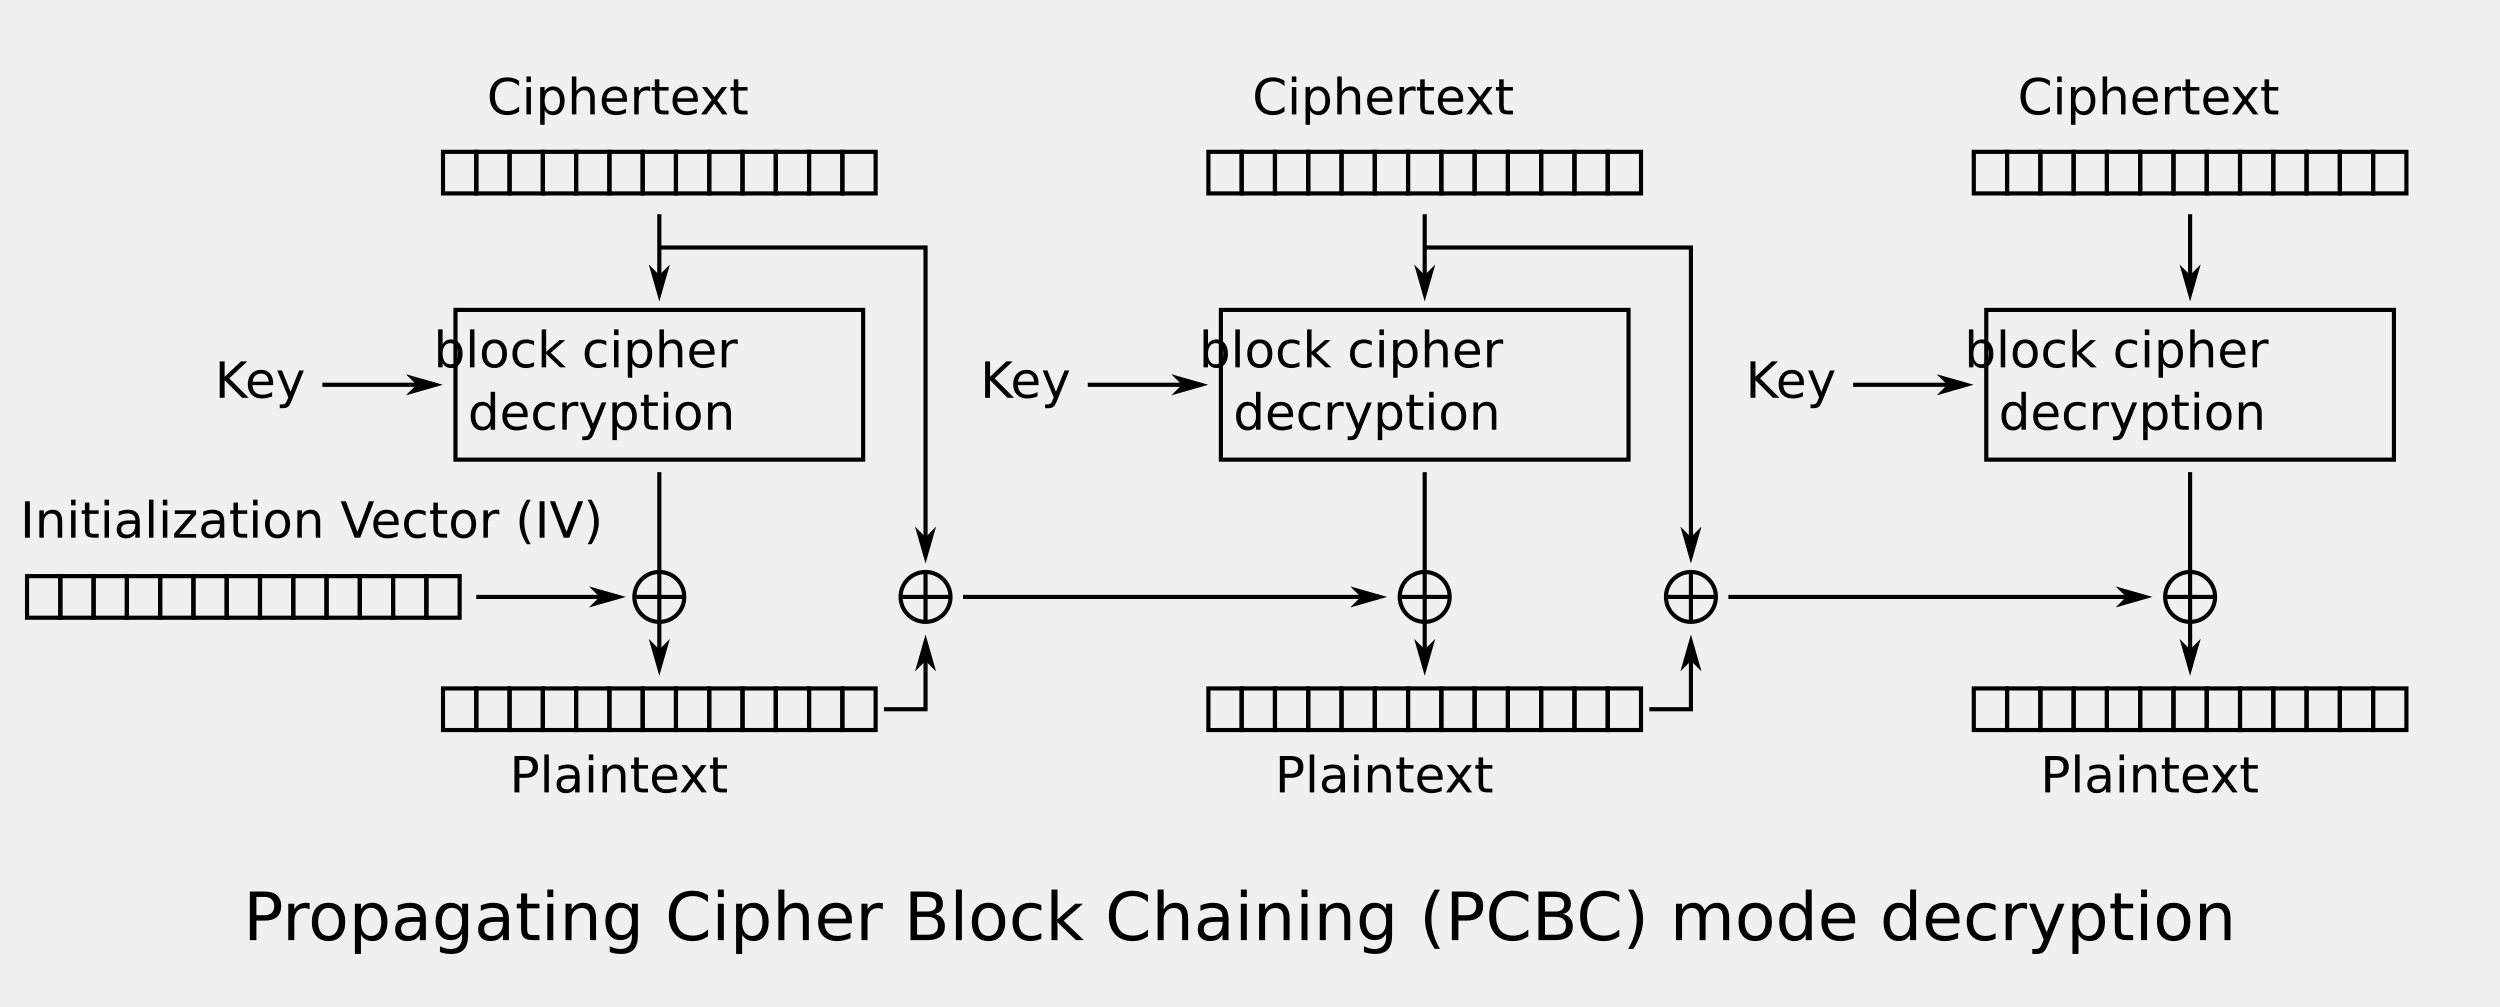
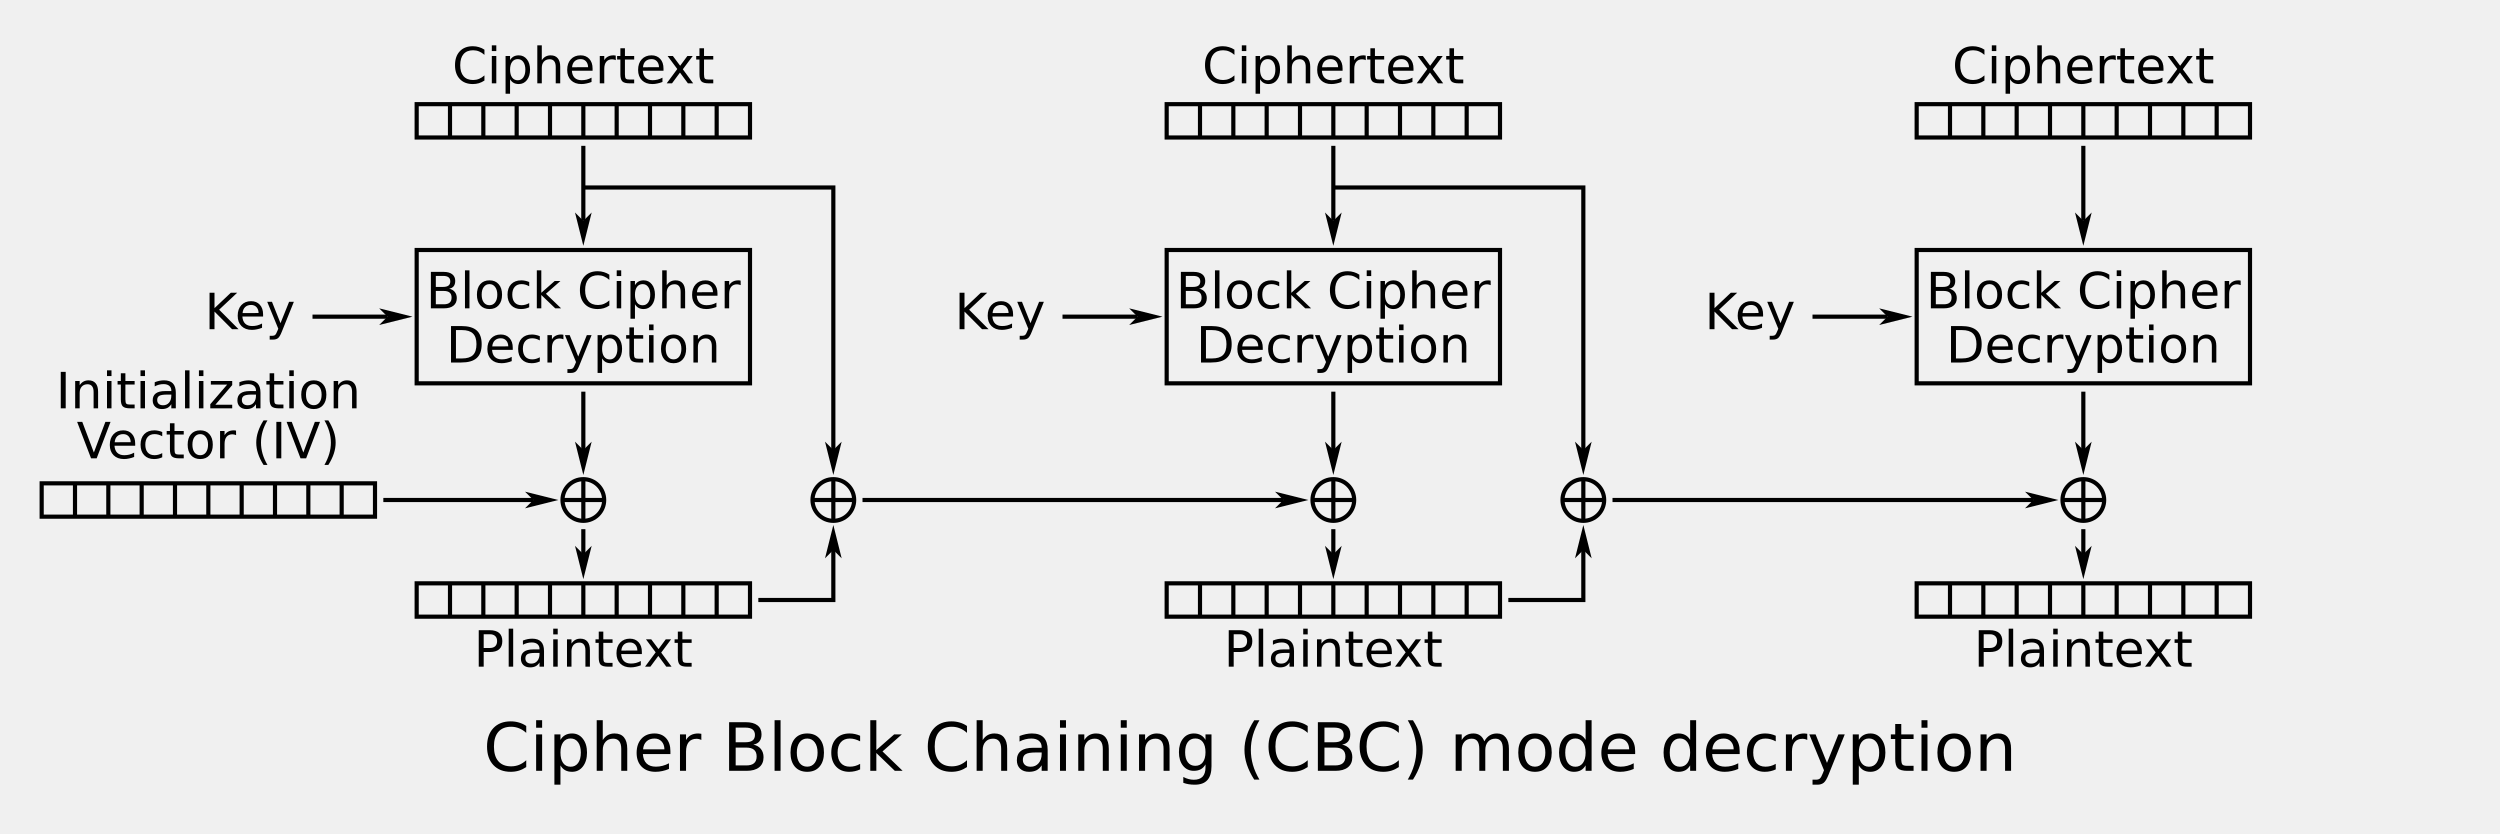
- <svg xmlns="http://www.w3.org/2000/svg" width="601" height="242" id="svg2" version="1.1">
-   <defs id="defs4">
-     <marker orient="auto" refY="0.0" refX="0.0" id="Arrow1Mend" style="overflow:visible;">
-       <path id="path4488" d="M 0.0,0.0 L 5.0,-5.0 L -12.5,0.0 L 5.0,5.0 L 0.0,0.0 z " style="fill-rule:evenodd;stroke:#000000;stroke-width:1.0pt;" transform="scale(0.4) rotate(180) translate(10,0)" />
+ <svg xmlns="http://www.w3.org/2000/svg" xmlns:xlink="http://www.w3.org/1999/xlink" height="200" width="600">
+   <style>
+ path,circle,rect {
+     fill: none;
+     stroke: black;
+ }
+ #a {
+     overflow:visible;
+ }
+ .h {
+     fill:black;
+     stroke:none;
+ }
+ path.a {
+     marker-end:url(#a);
+ }
+ text {
+     font-size: 12px;
+     font-family:DejaVu Sans;
+     text-align:center;
+     text-anchor:middle;
+ }
+ path.a {
+     marker-end: url(#a);
+ }
+ #t {
+     font-size:16px;
+ }
+ @media (prefers-color-scheme: dark) {
+     path,circle,rect {
+         stroke:white;
+     }
+     text,.h {
+        fill:white;
+     }
+ }
+ </style>
+   <defs>
+     <marker id="a" orient="auto">
+       <path d="M0,0L-2,-2L6,0L-2,2z" class="h" />
    </marker>
-     <marker orient="auto" refY="0" refX="0" id="marker11421" style="overflow:visible">
-       <path id="path11423" d="M 0,0 5,-5 -12.5,0 5,5 0,0 z" style="fill-rule:evenodd;stroke:#000000;stroke-width:1pt" transform="matrix(-0.4,0,0,-0.4,-4,0)" />
-     </marker>
+     <path id="b" d="M-40,0h80v8h-80Zm8,0v8m8,-8v8m8,-8v8m8,-8v8m8,-8v8m8,-8v8m8,-8v8m8,-8v8m8,-8v8" />
+     <g id="c">
+       <text y="20">Ciphertext</text>
+       <use xlink:href="#b" y="25" />
+       <path d="M0,35v18" class="a" />
+       <rect x="-40" y="60" width="80" height="32" />
+       <text y="74">Block Cipher</text>
+       <text y="87">Decryption</text>
+       <path class="a" d="M-65,76h18" />
+       <text x="-80" y="79">Key</text>
+       <path d="M0,94v14" class="a" />
+       <path d="M-5,120h10zM0,115v10" />
+       <circle cy="120" r="5" />
+       <path d="M0,127v6" class="a" />
+       <use xlink:href="#b" y="140" />
+       <text y="160">Plaintext</text>
+     </g>
+     <g id="l">
+       <path class="a" d="M0,45h60v63" />
+       <path class="a" d="M42,144h18v-12" />
+       <path d="M55,120h10zM60,115v10" />
+       <circle cx="60" cy="120" r="5" />
+       <path class="a" d="M67,120h101" />
+     </g>
  </defs>
-   <g id="layer2" style="display:inline">
-     <text xml:space="preserve" style="font-size:16px;font-style:normal;font-variant:normal;font-weight:normal;font-stretch:normal;text-align:center;line-height:125%;letter-spacing:0px;word-spacing:0px;writing-mode:lr-tb;text-anchor:middle;fill:#000000;fill-opacity:1;stroke:none;font-family:DejaVu Sans;-inkscape-font-specification:DejaVu Sans" x="310.738" y="226" id="text3188">
-       <tspan id="tspan3190" x="310.738" y="226">Propagating Cipher Block Chaining (PCBC) mode decryption</tspan>
-     </text>
-     <g id="g3514" transform="translate(20,-6)">
-       <text id="text3216" y="904.673" x="137.961" style="font-size:12px;font-style:normal;font-variant:normal;font-weight:normal;font-stretch:normal;text-align:center;line-height:125%;letter-spacing:0px;word-spacing:0px;writing-mode:lr-tb;text-anchor:middle;fill:#000000;fill-opacity:1;stroke:none;font-family:DejaVu Sans;-inkscape-font-specification:DejaVu Sans" xml:space="preserve" transform="translate(0,-810.3622)">
-         <tspan y="904.673" x="137.961" id="tspan3218">block cipher</tspan>
-         <tspan id="tspan3220" y="919.673" x="137.961" style="font-weight:normal">decryption</tspan>
-       </text>
-       <rect y="80.5" x="89.5" height="36" width="98" id="rect3214" style="fill:none;stroke:#000000;stroke-width:1;stroke-linecap:square;stroke-miterlimit:4;stroke-opacity:1;stroke-dasharray:none;stroke-dashoffset:0" />
-     </g>
-     <g id="g3496" transform="translate(18,-12)">
-       <rect y="48.5" x="88.5" height="10" width="8" id="rect3222" style="fill:none;stroke:#000000;stroke-width:1;stroke-linecap:square;stroke-miterlimit:4;stroke-opacity:1;stroke-dasharray:none;stroke-dashoffset:0" />
-       <rect y="48.5" x="96.5" height="10" width="8" id="rect3222-4" style="fill:none;stroke:#000000;stroke-width:1;stroke-linecap:square;stroke-miterlimit:4;stroke-opacity:1;stroke-dasharray:none;stroke-dashoffset:0" />
-       <rect y="48.5" x="104.5" height="10" width="8" id="rect3222-4-8" style="fill:none;stroke:#000000;stroke-width:1;stroke-linecap:square;stroke-miterlimit:4;stroke-opacity:1;stroke-dasharray:none;stroke-dashoffset:0" />
-       <rect y="48.5" x="112.5" height="10" width="8" id="rect3222-4-8-5" style="fill:none;stroke:#000000;stroke-width:1;stroke-linecap:square;stroke-miterlimit:4;stroke-opacity:1;stroke-dasharray:none;stroke-dashoffset:0" />
-       <rect y="48.5" x="120.5" height="10" width="8" id="rect3222-4-8-5-6" style="fill:none;stroke:#000000;stroke-width:1;stroke-linecap:square;stroke-miterlimit:4;stroke-opacity:1;stroke-dasharray:none;stroke-dashoffset:0" />
-       <rect y="48.5" x="128.5" height="10" width="8" id="rect3222-4-8-5-6-0" style="fill:none;stroke:#000000;stroke-width:1;stroke-linecap:square;stroke-miterlimit:4;stroke-opacity:1;stroke-dasharray:none;stroke-dashoffset:0" />
-       <rect y="48.5" x="136.5" height="10" width="8" id="rect3222-4-8-5-6-0-9" style="fill:none;stroke:#000000;stroke-width:1;stroke-linecap:square;stroke-miterlimit:4;stroke-opacity:1;stroke-dasharray:none;stroke-dashoffset:0" />
-       <rect y="48.5" x="144.5" height="10" width="8" id="rect3222-4-8-5-6-0-9-3" style="fill:none;stroke:#000000;stroke-width:1;stroke-linecap:square;stroke-miterlimit:4;stroke-opacity:1;stroke-dasharray:none;stroke-dashoffset:0" />
-       <rect y="48.5" x="152.5" height="10" width="8" id="rect3222-4-8-5-6-0-9-3-3" style="fill:none;stroke:#000000;stroke-width:1;stroke-linecap:square;stroke-miterlimit:4;stroke-opacity:1;stroke-dasharray:none;stroke-dashoffset:0" />
-       <rect y="48.5" x="160.5" height="10" width="8" id="rect3222-4-8-5-6-0-9-3-3-6" style="fill:none;stroke:#000000;stroke-width:1;stroke-linecap:square;stroke-miterlimit:4;stroke-opacity:1;stroke-dasharray:none;stroke-dashoffset:0" />
-       <rect y="48.5" x="168.5" height="10" width="8" id="rect3222-4-8-5-6-0-9-3-3-6-5" style="fill:none;stroke:#000000;stroke-width:1;stroke-linecap:square;stroke-miterlimit:4;stroke-opacity:1;stroke-dasharray:none;stroke-dashoffset:0" />
-       <rect y="48.5" x="176.5" height="10" width="8" id="rect3222-4-8-5-6-0-9-3-3-6-5-0" style="fill:none;stroke:#000000;stroke-width:1;stroke-linecap:square;stroke-miterlimit:4;stroke-opacity:1;stroke-dasharray:none;stroke-dashoffset:0" />
-       <rect y="48.5" x="184.5" height="10" width="8" id="rect3222-4-8-5-6-0-9-3-3-6-5-0-7" style="fill:none;stroke:#000000;stroke-width:1;stroke-linecap:square;stroke-miterlimit:4;stroke-opacity:1;stroke-dasharray:none;stroke-dashoffset:0" />
-     </g>
-     <text xml:space="preserve" style="font-size:12px;font-style:normal;font-variant:normal;font-weight:normal;font-stretch:normal;text-align:start;line-height:125%;letter-spacing:0px;word-spacing:0px;text-anchor:start;fill:#000000;fill-opacity:1;stroke:none;font-family:DejaVu Sans;-inkscape-font-specification:Sans" x="51.643" y="95.626" id="text3562">
-       <tspan id="tspan3564" x="51.643" y="95.626">Key</tspan>
-     </text>
-     <g id="g3496-2-8" transform="translate(18,117)">
-       <rect y="48.5" x="88.5" height="10" width="8" id="rect3222-7-1" style="fill:none;stroke:#000000;stroke-width:1;stroke-linecap:square;stroke-miterlimit:4;stroke-opacity:1;stroke-dasharray:none;stroke-dashoffset:0" />
-       <rect y="48.5" x="96.5" height="10" width="8" id="rect3222-4-9-7" style="fill:none;stroke:#000000;stroke-width:1;stroke-linecap:square;stroke-miterlimit:4;stroke-opacity:1;stroke-dasharray:none;stroke-dashoffset:0" />
-       <rect y="48.5" x="104.5" height="10" width="8" id="rect3222-4-8-7-3" style="fill:none;stroke:#000000;stroke-width:1;stroke-linecap:square;stroke-miterlimit:4;stroke-opacity:1;stroke-dasharray:none;stroke-dashoffset:0" />
-       <rect y="48.5" x="112.5" height="10" width="8" id="rect3222-4-8-5-61-8" style="fill:none;stroke:#000000;stroke-width:1;stroke-linecap:square;stroke-miterlimit:4;stroke-opacity:1;stroke-dasharray:none;stroke-dashoffset:0" />
-       <rect y="48.5" x="120.5" height="10" width="8" id="rect3222-4-8-5-6-4-0" style="fill:none;stroke:#000000;stroke-width:1;stroke-linecap:square;stroke-miterlimit:4;stroke-opacity:1;stroke-dasharray:none;stroke-dashoffset:0" />
-       <rect y="48.5" x="128.5" height="10" width="8" id="rect3222-4-8-5-6-0-0-4" style="fill:none;stroke:#000000;stroke-width:1;stroke-linecap:square;stroke-miterlimit:4;stroke-opacity:1;stroke-dasharray:none;stroke-dashoffset:0" />
-       <rect y="48.5" x="136.5" height="10" width="8" id="rect3222-4-8-5-6-0-9-4-1" style="fill:none;stroke:#000000;stroke-width:1;stroke-linecap:square;stroke-miterlimit:4;stroke-opacity:1;stroke-dasharray:none;stroke-dashoffset:0" />
-       <rect y="48.5" x="144.5" height="10" width="8" id="rect3222-4-8-5-6-0-9-3-0-3" style="fill:none;stroke:#000000;stroke-width:1;stroke-linecap:square;stroke-miterlimit:4;stroke-opacity:1;stroke-dasharray:none;stroke-dashoffset:0" />
-       <rect y="48.5" x="152.5" height="10" width="8" id="rect3222-4-8-5-6-0-9-3-3-4-0" style="fill:none;stroke:#000000;stroke-width:1;stroke-linecap:square;stroke-miterlimit:4;stroke-opacity:1;stroke-dasharray:none;stroke-dashoffset:0" />
-       <rect y="48.5" x="160.5" height="10" width="8" id="rect3222-4-8-5-6-0-9-3-3-6-9-6" style="fill:none;stroke:#000000;stroke-width:1;stroke-linecap:square;stroke-miterlimit:4;stroke-opacity:1;stroke-dasharray:none;stroke-dashoffset:0" />
-       <rect y="48.5" x="168.5" height="10" width="8" id="rect3222-4-8-5-6-0-9-3-3-6-5-8-5" style="fill:none;stroke:#000000;stroke-width:1;stroke-linecap:square;stroke-miterlimit:4;stroke-opacity:1;stroke-dasharray:none;stroke-dashoffset:0" />
-       <rect y="48.5" x="176.5" height="10" width="8" id="rect3222-4-8-5-6-0-9-3-3-6-5-0-5-9" style="fill:none;stroke:#000000;stroke-width:1;stroke-linecap:square;stroke-miterlimit:4;stroke-opacity:1;stroke-dasharray:none;stroke-dashoffset:0" />
-       <rect y="48.5" x="184.5" height="10" width="8" id="rect3222-4-8-5-6-0-9-3-3-6-5-0-7-7-9" style="fill:none;stroke:#000000;stroke-width:1;stroke-linecap:square;stroke-miterlimit:4;stroke-opacity:1;stroke-dasharray:none;stroke-dashoffset:0" />
-     </g>
-     <text xml:space="preserve" style="font-size:12px;font-style:normal;font-variant:normal;font-weight:normal;font-stretch:normal;text-align:start;line-height:125%;letter-spacing:0px;word-spacing:0px;text-anchor:start;fill:#000000;fill-opacity:1;stroke:none;font-family:DejaVu Sans;-inkscape-font-specification:Sans" x="158.31" y="190.5" id="text3566-6">
-       <tspan id="tspan3568-9" x="158.31" y="190.5" style="text-align:center;text-anchor:middle">Plaintext</tspan>
-     </text>
-     <path style="fill:none;stroke:#000000;stroke-width:1px;stroke-linecap:butt;stroke-linejoin:miter;stroke-opacity:1;marker-end:url(#Arrow1Mend)" d="m 158.5,113.5 0,47" id="path3705" />
-     <path style="fill:none;stroke:#000000;stroke-width:1px;stroke-linecap:butt;stroke-linejoin:miter;stroke-opacity:1;marker-end:url(#Arrow1Mend)" d="m 77.5,92.5 27,0" id="path4919" />
-     <path style="fill:none;stroke:#000000;stroke-width:1px;stroke-linecap:butt;stroke-linejoin:miter;stroke-opacity:1;marker-end:url(#Arrow1Mend)" d="m 158.5,51.5 0,19" id="path5103" />
-     <text xml:space="preserve" style="font-size:12px;font-style:normal;font-variant:normal;font-weight:normal;font-stretch:normal;text-align:center;line-height:125%;letter-spacing:0px;word-spacing:0px;writing-mode:lr-tb;text-anchor:middle;fill:#000000;fill-opacity:1;stroke:none;display:inline;font-family:DejaVu Sans;-inkscape-font-specification:DejaVu Sans" x="158.058" y="27.5" id="text3520-1-3">
-       <tspan x="158.058" y="27.5" id="tspan3528-0-6" style="font-size:12px;font-style:normal;font-variant:normal;font-weight:normal;font-stretch:normal;text-align:center;line-height:125%;writing-mode:lr-tb;text-anchor:middle;font-family:DejaVu Sans;-inkscape-font-specification:DejaVu Sans">Ciphertext</tspan>
-     </text>
-     <g transform="translate(20,10)" style="display:inline" id="g5291">
-       <path transform="translate(-2,0)" d="m 146.5,133.5 c 0,3.314 -2.686,6 -6,6 -3.314,0 -6,-2.686 -6,-6 0,-3.314 2.686,-6 6,-6 3.314,0 6,2.686 6,6 z" id="path5287" style="fill:none;stroke:#000000;stroke-width:1;stroke-linecap:square;stroke-miterlimit:4;stroke-opacity:1;stroke-dasharray:none;stroke-dashoffset:0" />
-       <path id="path5289" d="m 132.5,133.5 12,0" style="fill:none;stroke:#000000;stroke-width:1px;stroke-linecap:butt;stroke-linejoin:miter;stroke-opacity:1" />
-     </g>
-     <g style="display:inline" id="g3496-4" transform="translate(-82,90)">
-       <rect y="48.5" x="88.5" height="10" width="8" id="rect3222-53" style="fill:none;stroke:#000000;stroke-width:1;stroke-linecap:square;stroke-miterlimit:4;stroke-opacity:1;stroke-dasharray:none;stroke-dashoffset:0" />
-       <rect y="48.5" x="96.5" height="10" width="8" id="rect3222-4-1" style="fill:none;stroke:#000000;stroke-width:1;stroke-linecap:square;stroke-miterlimit:4;stroke-opacity:1;stroke-dasharray:none;stroke-dashoffset:0" />
-       <rect y="48.5" x="104.5" height="10" width="8" id="rect3222-4-8-2" style="fill:none;stroke:#000000;stroke-width:1;stroke-linecap:square;stroke-miterlimit:4;stroke-opacity:1;stroke-dasharray:none;stroke-dashoffset:0" />
-       <rect y="48.5" x="112.5" height="10" width="8" id="rect3222-4-8-5-4" style="fill:none;stroke:#000000;stroke-width:1;stroke-linecap:square;stroke-miterlimit:4;stroke-opacity:1;stroke-dasharray:none;stroke-dashoffset:0" />
-       <rect y="48.5" x="120.5" height="10" width="8" id="rect3222-4-8-5-6-5" style="fill:none;stroke:#000000;stroke-width:1;stroke-linecap:square;stroke-miterlimit:4;stroke-opacity:1;stroke-dasharray:none;stroke-dashoffset:0" />
-       <rect y="48.5" x="128.5" height="10" width="8" id="rect3222-4-8-5-6-0-3" style="fill:none;stroke:#000000;stroke-width:1;stroke-linecap:square;stroke-miterlimit:4;stroke-opacity:1;stroke-dasharray:none;stroke-dashoffset:0" />
-       <rect y="48.5" x="136.5" height="10" width="8" id="rect3222-4-8-5-6-0-9-9" style="fill:none;stroke:#000000;stroke-width:1;stroke-linecap:square;stroke-miterlimit:4;stroke-opacity:1;stroke-dasharray:none;stroke-dashoffset:0" />
-       <rect y="48.5" x="144.5" height="10" width="8" id="rect3222-4-8-5-6-0-9-3-30" style="fill:none;stroke:#000000;stroke-width:1;stroke-linecap:square;stroke-miterlimit:4;stroke-opacity:1;stroke-dasharray:none;stroke-dashoffset:0" />
-       <rect y="48.5" x="152.5" height="10" width="8" id="rect3222-4-8-5-6-0-9-3-3-9" style="fill:none;stroke:#000000;stroke-width:1;stroke-linecap:square;stroke-miterlimit:4;stroke-opacity:1;stroke-dasharray:none;stroke-dashoffset:0" />
-       <rect y="48.5" x="160.5" height="10" width="8" id="rect3222-4-8-5-6-0-9-3-3-6-8" style="fill:none;stroke:#000000;stroke-width:1;stroke-linecap:square;stroke-miterlimit:4;stroke-opacity:1;stroke-dasharray:none;stroke-dashoffset:0" />
-       <rect y="48.5" x="168.5" height="10" width="8" id="rect3222-4-8-5-6-0-9-3-3-6-5-5" style="fill:none;stroke:#000000;stroke-width:1;stroke-linecap:square;stroke-miterlimit:4;stroke-opacity:1;stroke-dasharray:none;stroke-dashoffset:0" />
-       <rect y="48.5" x="176.5" height="10" width="8" id="rect3222-4-8-5-6-0-9-3-3-6-5-0-9" style="fill:none;stroke:#000000;stroke-width:1;stroke-linecap:square;stroke-miterlimit:4;stroke-opacity:1;stroke-dasharray:none;stroke-dashoffset:0" />
-       <rect y="48.5" x="184.5" height="10" width="8" id="rect3222-4-8-5-6-0-9-3-3-6-5-0-7-2" style="fill:none;stroke:#000000;stroke-width:1;stroke-linecap:square;stroke-miterlimit:4;stroke-opacity:1;stroke-dasharray:none;stroke-dashoffset:0" />
-     </g>
-     <text xml:space="preserve" style="font-size:12px;font-style:normal;font-variant:normal;font-weight:normal;font-stretch:normal;text-align:start;line-height:125%;letter-spacing:0px;word-spacing:0px;text-anchor:start;fill:#000000;fill-opacity:1;stroke:none;font-family:DejaVu Sans;-inkscape-font-specification:Sans" x="4.822" y="129.25" id="text11634">
-       <tspan id="tspan11636" x="4.822" y="129.25">Initialization Vector (IV)</tspan>
-     </text>
-     <path style="fill:none;stroke:#000000;stroke-width:1px;stroke-linecap:butt;stroke-linejoin:miter;stroke-opacity:1;marker-end:url(#marker11421)" d="m 114.5,143.5 34,0" id="path11638" />
-     <path style="fill:none;stroke:#000000;stroke-width:1px;stroke-linecap:butt;stroke-linejoin:miter;stroke-opacity:1;marker-end:url(#marker11421)" d="m 231.5,143.5 100,0" id="path12496" />
-     <g style="display:inline" id="g3514-7" transform="translate(204,-6.000002)">
-       <text id="text3216-5" y="904.673" x="137.961" style="font-size:12px;font-style:normal;font-variant:normal;font-weight:normal;font-stretch:normal;text-align:center;line-height:125%;letter-spacing:0px;word-spacing:0px;writing-mode:lr-tb;text-anchor:middle;fill:#000000;fill-opacity:1;stroke:none;font-family:DejaVu Sans;-inkscape-font-specification:DejaVu Sans" xml:space="preserve" transform="translate(0,-810.3622)">
-         <tspan y="904.673" x="137.961" id="tspan3218-3">block cipher</tspan>
-         <tspan id="tspan3220-8" y="919.673" x="137.961" style="font-weight:normal">decryption</tspan>
-       </text>
-       <rect y="80.5" x="89.5" height="36" width="98" id="rect3214-8" style="fill:none;stroke:#000000;stroke-width:1;stroke-linecap:square;stroke-miterlimit:4;stroke-opacity:1;stroke-dasharray:none;stroke-dashoffset:0" />
-     </g>
-     <g style="display:inline" id="g3496-9" transform="translate(202,-12)">
-       <rect y="48.5" x="88.5" height="10" width="8" id="rect3222-2" style="fill:none;stroke:#000000;stroke-width:1;stroke-linecap:square;stroke-miterlimit:4;stroke-opacity:1;stroke-dasharray:none;stroke-dashoffset:0" />
-       <rect y="48.5" x="96.5" height="10" width="8" id="rect3222-4-3" style="fill:none;stroke:#000000;stroke-width:1;stroke-linecap:square;stroke-miterlimit:4;stroke-opacity:1;stroke-dasharray:none;stroke-dashoffset:0" />
-       <rect y="48.5" x="104.5" height="10" width="8" id="rect3222-4-8-4" style="fill:none;stroke:#000000;stroke-width:1;stroke-linecap:square;stroke-miterlimit:4;stroke-opacity:1;stroke-dasharray:none;stroke-dashoffset:0" />
-       <rect y="48.5" x="112.5" height="10" width="8" id="rect3222-4-8-5-5" style="fill:none;stroke:#000000;stroke-width:1;stroke-linecap:square;stroke-miterlimit:4;stroke-opacity:1;stroke-dasharray:none;stroke-dashoffset:0" />
-       <rect y="48.5" x="120.5" height="10" width="8" id="rect3222-4-8-5-6-8" style="fill:none;stroke:#000000;stroke-width:1;stroke-linecap:square;stroke-miterlimit:4;stroke-opacity:1;stroke-dasharray:none;stroke-dashoffset:0" />
-       <rect y="48.5" x="128.5" height="10" width="8" id="rect3222-4-8-5-6-0-8" style="fill:none;stroke:#000000;stroke-width:1;stroke-linecap:square;stroke-miterlimit:4;stroke-opacity:1;stroke-dasharray:none;stroke-dashoffset:0" />
-       <rect y="48.5" x="136.5" height="10" width="8" id="rect3222-4-8-5-6-0-9-2" style="fill:none;stroke:#000000;stroke-width:1;stroke-linecap:square;stroke-miterlimit:4;stroke-opacity:1;stroke-dasharray:none;stroke-dashoffset:0" />
-       <rect y="48.5" x="144.5" height="10" width="8" id="rect3222-4-8-5-6-0-9-3-1" style="fill:none;stroke:#000000;stroke-width:1;stroke-linecap:square;stroke-miterlimit:4;stroke-opacity:1;stroke-dasharray:none;stroke-dashoffset:0" />
-       <rect y="48.5" x="152.5" height="10" width="8" id="rect3222-4-8-5-6-0-9-3-3-98" style="fill:none;stroke:#000000;stroke-width:1;stroke-linecap:square;stroke-miterlimit:4;stroke-opacity:1;stroke-dasharray:none;stroke-dashoffset:0" />
-       <rect y="48.5" x="160.5" height="10" width="8" id="rect3222-4-8-5-6-0-9-3-3-6-1" style="fill:none;stroke:#000000;stroke-width:1;stroke-linecap:square;stroke-miterlimit:4;stroke-opacity:1;stroke-dasharray:none;stroke-dashoffset:0" />
-       <rect y="48.5" x="168.5" height="10" width="8" id="rect3222-4-8-5-6-0-9-3-3-6-5-9" style="fill:none;stroke:#000000;stroke-width:1;stroke-linecap:square;stroke-miterlimit:4;stroke-opacity:1;stroke-dasharray:none;stroke-dashoffset:0" />
-       <rect y="48.5" x="176.5" height="10" width="8" id="rect3222-4-8-5-6-0-9-3-3-6-5-0-6" style="fill:none;stroke:#000000;stroke-width:1;stroke-linecap:square;stroke-miterlimit:4;stroke-opacity:1;stroke-dasharray:none;stroke-dashoffset:0" />
-       <rect y="48.5" x="184.5" height="10" width="8" id="rect3222-4-8-5-6-0-9-3-3-6-5-0-7-6" style="fill:none;stroke:#000000;stroke-width:1;stroke-linecap:square;stroke-miterlimit:4;stroke-opacity:1;stroke-dasharray:none;stroke-dashoffset:0" />
-     </g>
-     <text xml:space="preserve" style="font-size:12px;font-style:normal;font-variant:normal;font-weight:normal;font-stretch:normal;text-align:start;line-height:125%;letter-spacing:0px;word-spacing:0px;text-anchor:start;fill:#000000;fill-opacity:1;stroke:none;display:inline;font-family:DejaVu Sans;-inkscape-font-specification:Sans" x="235.643" y="95.626" id="text3562-8">
-       <tspan id="tspan3564-0" x="235.643" y="95.626">Key</tspan>
-     </text>
-     <g style="display:inline" id="g3496-2-8-6" transform="translate(202,117)">
-       <rect y="48.5" x="88.5" height="10" width="8" id="rect3222-7-1-2" style="fill:none;stroke:#000000;stroke-width:1;stroke-linecap:square;stroke-miterlimit:4;stroke-opacity:1;stroke-dasharray:none;stroke-dashoffset:0" />
-       <rect y="48.5" x="96.5" height="10" width="8" id="rect3222-4-9-7-9" style="fill:none;stroke:#000000;stroke-width:1;stroke-linecap:square;stroke-miterlimit:4;stroke-opacity:1;stroke-dasharray:none;stroke-dashoffset:0" />
-       <rect y="48.5" x="104.5" height="10" width="8" id="rect3222-4-8-7-3-3" style="fill:none;stroke:#000000;stroke-width:1;stroke-linecap:square;stroke-miterlimit:4;stroke-opacity:1;stroke-dasharray:none;stroke-dashoffset:0" />
-       <rect y="48.5" x="112.5" height="10" width="8" id="rect3222-4-8-5-61-8-9" style="fill:none;stroke:#000000;stroke-width:1;stroke-linecap:square;stroke-miterlimit:4;stroke-opacity:1;stroke-dasharray:none;stroke-dashoffset:0" />
-       <rect y="48.5" x="120.5" height="10" width="8" id="rect3222-4-8-5-6-4-0-3" style="fill:none;stroke:#000000;stroke-width:1;stroke-linecap:square;stroke-miterlimit:4;stroke-opacity:1;stroke-dasharray:none;stroke-dashoffset:0" />
-       <rect y="48.5" x="128.5" height="10" width="8" id="rect3222-4-8-5-6-0-0-4-5" style="fill:none;stroke:#000000;stroke-width:1;stroke-linecap:square;stroke-miterlimit:4;stroke-opacity:1;stroke-dasharray:none;stroke-dashoffset:0" />
-       <rect y="48.5" x="136.5" height="10" width="8" id="rect3222-4-8-5-6-0-9-4-1-0" style="fill:none;stroke:#000000;stroke-width:1;stroke-linecap:square;stroke-miterlimit:4;stroke-opacity:1;stroke-dasharray:none;stroke-dashoffset:0" />
-       <rect y="48.5" x="144.5" height="10" width="8" id="rect3222-4-8-5-6-0-9-3-0-3-4" style="fill:none;stroke:#000000;stroke-width:1;stroke-linecap:square;stroke-miterlimit:4;stroke-opacity:1;stroke-dasharray:none;stroke-dashoffset:0" />
-       <rect y="48.5" x="152.5" height="10" width="8" id="rect3222-4-8-5-6-0-9-3-3-4-0-4" style="fill:none;stroke:#000000;stroke-width:1;stroke-linecap:square;stroke-miterlimit:4;stroke-opacity:1;stroke-dasharray:none;stroke-dashoffset:0" />
-       <rect y="48.5" x="160.5" height="10" width="8" id="rect3222-4-8-5-6-0-9-3-3-6-9-6-7" style="fill:none;stroke:#000000;stroke-width:1;stroke-linecap:square;stroke-miterlimit:4;stroke-opacity:1;stroke-dasharray:none;stroke-dashoffset:0" />
-       <rect y="48.5" x="168.5" height="10" width="8" id="rect3222-4-8-5-6-0-9-3-3-6-5-8-5-9" style="fill:none;stroke:#000000;stroke-width:1;stroke-linecap:square;stroke-miterlimit:4;stroke-opacity:1;stroke-dasharray:none;stroke-dashoffset:0" />
-       <rect y="48.5" x="176.5" height="10" width="8" id="rect3222-4-8-5-6-0-9-3-3-6-5-0-5-9-2" style="fill:none;stroke:#000000;stroke-width:1;stroke-linecap:square;stroke-miterlimit:4;stroke-opacity:1;stroke-dasharray:none;stroke-dashoffset:0" />
-       <rect y="48.5" x="184.5" height="10" width="8" id="rect3222-4-8-5-6-0-9-3-3-6-5-0-7-7-9-6" style="fill:none;stroke:#000000;stroke-width:1;stroke-linecap:square;stroke-miterlimit:4;stroke-opacity:1;stroke-dasharray:none;stroke-dashoffset:0" />
-     </g>
-     <text xml:space="preserve" style="font-size:12px;font-style:normal;font-variant:normal;font-weight:normal;font-stretch:normal;text-align:start;line-height:125%;letter-spacing:0px;word-spacing:0px;text-anchor:start;fill:#000000;fill-opacity:1;stroke:none;display:inline;font-family:DejaVu Sans;-inkscape-font-specification:Sans" x="342.31" y="190.5" id="text3566-6-0">
-       <tspan id="tspan3568-9-6" x="342.31" y="190.5" style="text-align:center;text-anchor:middle">Plaintext</tspan>
-     </text>
-     <path style="fill:none;stroke:#000000;stroke-width:1px;stroke-linecap:butt;stroke-linejoin:miter;stroke-opacity:1;marker-end:url(#Arrow1Mend);display:inline" d="m 342.5,113.5 0,47" id="path3705-1" />
-     <path style="fill:none;stroke:#000000;stroke-width:1px;stroke-linecap:butt;stroke-linejoin:miter;stroke-opacity:1;marker-end:url(#Arrow1Mend);display:inline" d="m 261.5,92.5 27,0" id="path4919-4" />
-     <path style="fill:none;stroke:#000000;stroke-width:1px;stroke-linecap:butt;stroke-linejoin:miter;stroke-opacity:1;marker-end:url(#Arrow1Mend);display:inline" d="m 342.5,51.5 0,19" id="path5103-1" />
-     <text xml:space="preserve" style="font-size:12px;font-style:normal;font-variant:normal;font-weight:normal;font-stretch:normal;text-align:center;line-height:125%;letter-spacing:0px;word-spacing:0px;writing-mode:lr-tb;text-anchor:middle;fill:#000000;fill-opacity:1;stroke:none;display:inline;font-family:DejaVu Sans;-inkscape-font-specification:DejaVu Sans" x="342.058" y="27.5" id="text3520-1-3-9">
-       <tspan x="342.058" y="27.5" id="tspan3528-0-6-4" style="font-size:12px;font-style:normal;font-variant:normal;font-weight:normal;font-stretch:normal;text-align:center;line-height:125%;writing-mode:lr-tb;text-anchor:middle;font-family:DejaVu Sans;-inkscape-font-specification:DejaVu Sans">Ciphertext</tspan>
-     </text>
-     <g transform="translate(204,9.999997)" style="display:inline" id="g5291-6">
-       <path transform="translate(-2,0)" d="m 146.5,133.5 c 0,3.314 -2.686,6 -6,6 -3.314,0 -6,-2.686 -6,-6 0,-3.314 2.686,-6 6,-6 3.314,0 6,2.686 6,6 z" id="path5287-1" style="fill:none;stroke:#000000;stroke-width:1;stroke-linecap:square;stroke-miterlimit:4;stroke-opacity:1;stroke-dasharray:none;stroke-dashoffset:0" />
-       <path id="path5289-3" d="m 132.5,133.5 12,0" style="fill:none;stroke:#000000;stroke-width:1px;stroke-linecap:butt;stroke-linejoin:miter;stroke-opacity:1" />
-     </g>
-     <g style="display:inline" id="g3514-7-6" transform="translate(388,-6.000003)">
-       <text id="text3216-5-0" y="904.673" x="137.961" style="font-size:12px;font-style:normal;font-variant:normal;font-weight:normal;font-stretch:normal;text-align:center;line-height:125%;letter-spacing:0px;word-spacing:0px;writing-mode:lr-tb;text-anchor:middle;fill:#000000;fill-opacity:1;stroke:none;font-family:DejaVu Sans;-inkscape-font-specification:DejaVu Sans" xml:space="preserve" transform="translate(0,-810.3622)">
-         <tspan y="904.673" x="137.961" id="tspan3218-3-6">block cipher</tspan>
-         <tspan id="tspan3220-8-8" y="919.673" x="137.961" style="font-weight:normal">decryption</tspan>
-       </text>
-       <rect y="80.5" x="89.5" height="36" width="98" id="rect3214-8-6" style="fill:none;stroke:#000000;stroke-width:1;stroke-linecap:square;stroke-miterlimit:4;stroke-opacity:1;stroke-dasharray:none;stroke-dashoffset:0" />
-     </g>
-     <g style="display:inline" id="g3496-9-2" transform="translate(386,-12)">
-       <rect y="48.5" x="88.5" height="10" width="8" id="rect3222-2-9" style="fill:none;stroke:#000000;stroke-width:1;stroke-linecap:square;stroke-miterlimit:4;stroke-opacity:1;stroke-dasharray:none;stroke-dashoffset:0" />
-       <rect y="48.5" x="96.5" height="10" width="8" id="rect3222-4-3-9" style="fill:none;stroke:#000000;stroke-width:1;stroke-linecap:square;stroke-miterlimit:4;stroke-opacity:1;stroke-dasharray:none;stroke-dashoffset:0" />
-       <rect y="48.5" x="104.5" height="10" width="8" id="rect3222-4-8-4-6" style="fill:none;stroke:#000000;stroke-width:1;stroke-linecap:square;stroke-miterlimit:4;stroke-opacity:1;stroke-dasharray:none;stroke-dashoffset:0" />
-       <rect y="48.5" x="112.5" height="10" width="8" id="rect3222-4-8-5-5-5" style="fill:none;stroke:#000000;stroke-width:1;stroke-linecap:square;stroke-miterlimit:4;stroke-opacity:1;stroke-dasharray:none;stroke-dashoffset:0" />
-       <rect y="48.5" x="120.5" height="10" width="8" id="rect3222-4-8-5-6-8-4" style="fill:none;stroke:#000000;stroke-width:1;stroke-linecap:square;stroke-miterlimit:4;stroke-opacity:1;stroke-dasharray:none;stroke-dashoffset:0" />
-       <rect y="48.5" x="128.5" height="10" width="8" id="rect3222-4-8-5-6-0-8-1" style="fill:none;stroke:#000000;stroke-width:1;stroke-linecap:square;stroke-miterlimit:4;stroke-opacity:1;stroke-dasharray:none;stroke-dashoffset:0" />
-       <rect y="48.5" x="136.5" height="10" width="8" id="rect3222-4-8-5-6-0-9-2-6" style="fill:none;stroke:#000000;stroke-width:1;stroke-linecap:square;stroke-miterlimit:4;stroke-opacity:1;stroke-dasharray:none;stroke-dashoffset:0" />
-       <rect y="48.5" x="144.5" height="10" width="8" id="rect3222-4-8-5-6-0-9-3-1-8" style="fill:none;stroke:#000000;stroke-width:1;stroke-linecap:square;stroke-miterlimit:4;stroke-opacity:1;stroke-dasharray:none;stroke-dashoffset:0" />
-       <rect y="48.5" x="152.5" height="10" width="8" id="rect3222-4-8-5-6-0-9-3-3-98-4" style="fill:none;stroke:#000000;stroke-width:1;stroke-linecap:square;stroke-miterlimit:4;stroke-opacity:1;stroke-dasharray:none;stroke-dashoffset:0" />
-       <rect y="48.5" x="160.5" height="10" width="8" id="rect3222-4-8-5-6-0-9-3-3-6-1-5" style="fill:none;stroke:#000000;stroke-width:1;stroke-linecap:square;stroke-miterlimit:4;stroke-opacity:1;stroke-dasharray:none;stroke-dashoffset:0" />
-       <rect y="48.5" x="168.5" height="10" width="8" id="rect3222-4-8-5-6-0-9-3-3-6-5-9-7" style="fill:none;stroke:#000000;stroke-width:1;stroke-linecap:square;stroke-miterlimit:4;stroke-opacity:1;stroke-dasharray:none;stroke-dashoffset:0" />
-       <rect y="48.5" x="176.5" height="10" width="8" id="rect3222-4-8-5-6-0-9-3-3-6-5-0-6-8" style="fill:none;stroke:#000000;stroke-width:1;stroke-linecap:square;stroke-miterlimit:4;stroke-opacity:1;stroke-dasharray:none;stroke-dashoffset:0" />
-       <rect y="48.5" x="184.5" height="10" width="8" id="rect3222-4-8-5-6-0-9-3-3-6-5-0-7-6-9" style="fill:none;stroke:#000000;stroke-width:1;stroke-linecap:square;stroke-miterlimit:4;stroke-opacity:1;stroke-dasharray:none;stroke-dashoffset:0" />
-     </g>
-     <text xml:space="preserve" style="font-size:12px;font-style:normal;font-variant:normal;font-weight:normal;font-stretch:normal;text-align:start;line-height:125%;letter-spacing:0px;word-spacing:0px;text-anchor:start;fill:#000000;fill-opacity:1;stroke:none;display:inline;font-family:DejaVu Sans;-inkscape-font-specification:Sans" x="419.643" y="95.626" id="text3562-8-4">
-       <tspan id="tspan3564-0-9" x="419.643" y="95.626">Key</tspan>
-     </text>
-     <g style="display:inline" id="g3496-2-8-6-8" transform="translate(386,117)">
-       <rect y="48.5" x="88.5" height="10" width="8" id="rect3222-7-1-2-6" style="fill:none;stroke:#000000;stroke-width:1;stroke-linecap:square;stroke-miterlimit:4;stroke-opacity:1;stroke-dasharray:none;stroke-dashoffset:0" />
-       <rect y="48.5" x="96.5" height="10" width="8" id="rect3222-4-9-7-9-4" style="fill:none;stroke:#000000;stroke-width:1;stroke-linecap:square;stroke-miterlimit:4;stroke-opacity:1;stroke-dasharray:none;stroke-dashoffset:0" />
-       <rect y="48.5" x="104.5" height="10" width="8" id="rect3222-4-8-7-3-3-3" style="fill:none;stroke:#000000;stroke-width:1;stroke-linecap:square;stroke-miterlimit:4;stroke-opacity:1;stroke-dasharray:none;stroke-dashoffset:0" />
-       <rect y="48.5" x="112.5" height="10" width="8" id="rect3222-4-8-5-61-8-9-3" style="fill:none;stroke:#000000;stroke-width:1;stroke-linecap:square;stroke-miterlimit:4;stroke-opacity:1;stroke-dasharray:none;stroke-dashoffset:0" />
-       <rect y="48.5" x="120.5" height="10" width="8" id="rect3222-4-8-5-6-4-0-3-8" style="fill:none;stroke:#000000;stroke-width:1;stroke-linecap:square;stroke-miterlimit:4;stroke-opacity:1;stroke-dasharray:none;stroke-dashoffset:0" />
-       <rect y="48.5" x="128.5" height="10" width="8" id="rect3222-4-8-5-6-0-0-4-5-8" style="fill:none;stroke:#000000;stroke-width:1;stroke-linecap:square;stroke-miterlimit:4;stroke-opacity:1;stroke-dasharray:none;stroke-dashoffset:0" />
-       <rect y="48.5" x="136.5" height="10" width="8" id="rect3222-4-8-5-6-0-9-4-1-0-8" style="fill:none;stroke:#000000;stroke-width:1;stroke-linecap:square;stroke-miterlimit:4;stroke-opacity:1;stroke-dasharray:none;stroke-dashoffset:0" />
-       <rect y="48.5" x="144.5" height="10" width="8" id="rect3222-4-8-5-6-0-9-3-0-3-4-6" style="fill:none;stroke:#000000;stroke-width:1;stroke-linecap:square;stroke-miterlimit:4;stroke-opacity:1;stroke-dasharray:none;stroke-dashoffset:0" />
-       <rect y="48.5" x="152.5" height="10" width="8" id="rect3222-4-8-5-6-0-9-3-3-4-0-4-3" style="fill:none;stroke:#000000;stroke-width:1;stroke-linecap:square;stroke-miterlimit:4;stroke-opacity:1;stroke-dasharray:none;stroke-dashoffset:0" />
-       <rect y="48.5" x="160.5" height="10" width="8" id="rect3222-4-8-5-6-0-9-3-3-6-9-6-7-6" style="fill:none;stroke:#000000;stroke-width:1;stroke-linecap:square;stroke-miterlimit:4;stroke-opacity:1;stroke-dasharray:none;stroke-dashoffset:0" />
-       <rect y="48.5" x="168.5" height="10" width="8" id="rect3222-4-8-5-6-0-9-3-3-6-5-8-5-9-8" style="fill:none;stroke:#000000;stroke-width:1;stroke-linecap:square;stroke-miterlimit:4;stroke-opacity:1;stroke-dasharray:none;stroke-dashoffset:0" />
-       <rect y="48.5" x="176.5" height="10" width="8" id="rect3222-4-8-5-6-0-9-3-3-6-5-0-5-9-2-0" style="fill:none;stroke:#000000;stroke-width:1;stroke-linecap:square;stroke-miterlimit:4;stroke-opacity:1;stroke-dasharray:none;stroke-dashoffset:0" />
-       <rect y="48.5" x="184.5" height="10" width="8" id="rect3222-4-8-5-6-0-9-3-3-6-5-0-7-7-9-6-4" style="fill:none;stroke:#000000;stroke-width:1;stroke-linecap:square;stroke-miterlimit:4;stroke-opacity:1;stroke-dasharray:none;stroke-dashoffset:0" />
-     </g>
-     <text xml:space="preserve" style="font-size:12px;font-style:normal;font-variant:normal;font-weight:normal;font-stretch:normal;text-align:start;line-height:125%;letter-spacing:0px;word-spacing:0px;text-anchor:start;fill:#000000;fill-opacity:1;stroke:none;display:inline;font-family:DejaVu Sans;-inkscape-font-specification:Sans" x="526.31" y="190.5" id="text3566-6-0-4">
-       <tspan id="tspan3568-9-6-2" x="526.31" y="190.5" style="text-align:center;text-anchor:middle">Plaintext</tspan>
-     </text>
-     <path style="fill:none;stroke:#000000;stroke-width:1px;stroke-linecap:butt;stroke-linejoin:miter;stroke-opacity:1;marker-end:url(#Arrow1Mend);display:inline" d="m 526.5,113.5 0,47" id="path3705-1-5" />
-     <path style="fill:none;stroke:#000000;stroke-width:1px;stroke-linecap:butt;stroke-linejoin:miter;stroke-opacity:1;marker-end:url(#Arrow1Mend);display:inline" d="m 445.5,92.5 27,0" id="path4919-4-3" />
-     <path style="fill:none;stroke:#000000;stroke-width:1px;stroke-linecap:butt;stroke-linejoin:miter;stroke-opacity:1;marker-end:url(#Arrow1Mend);display:inline" d="m 526.5,51.5 0,19" id="path5103-1-1" />
-     <text xml:space="preserve" style="font-size:12px;font-style:normal;font-variant:normal;font-weight:normal;font-stretch:normal;text-align:center;line-height:125%;letter-spacing:0px;word-spacing:0px;writing-mode:lr-tb;text-anchor:middle;fill:#000000;fill-opacity:1;stroke:none;display:inline;font-family:DejaVu Sans;-inkscape-font-specification:DejaVu Sans" x="526.058" y="27.5" id="text3520-1-3-9-1">
-       <tspan x="526.058" y="27.5" id="tspan3528-0-6-4-9" style="font-size:12px;font-style:normal;font-variant:normal;font-weight:normal;font-stretch:normal;text-align:center;line-height:125%;writing-mode:lr-tb;text-anchor:middle;font-family:DejaVu Sans;-inkscape-font-specification:DejaVu Sans">Ciphertext</tspan>
-     </text>
-     <g transform="translate(388,9.999997)" style="display:inline" id="g5291-6-4">
-       <path transform="translate(-2,0)" d="m 146.5,133.5 c 0,3.314 -2.686,6 -6,6 -3.314,0 -6,-2.686 -6,-6 0,-3.314 2.686,-6 6,-6 3.314,0 6,2.686 6,6 z" id="path5287-1-9" style="fill:none;stroke:#000000;stroke-width:1;stroke-linecap:square;stroke-miterlimit:4;stroke-opacity:1;stroke-dasharray:none;stroke-dashoffset:0" />
-       <path id="path5289-3-0" d="m 132.5,133.5 12,0" style="fill:none;stroke:#000000;stroke-width:1px;stroke-linecap:butt;stroke-linejoin:miter;stroke-opacity:1" />
-     </g>
-     <path style="fill:none;stroke:#000000;stroke-width:1px;stroke-linecap:butt;stroke-linejoin:miter;stroke-opacity:1;marker-end:url(#marker11421);display:inline" d="m 158.5,59.5 64,0 0,74" id="path12496-7" />
-     <g id="g13217">
-       <path transform="translate(82,10)" d="m 146.5,133.5 a 6,6 0 1 1 -12,0 6,6 0 1 1 12,0 z" id="path5287-7" style="fill:none;stroke:#000000;stroke-width:1;stroke-linecap:square;stroke-miterlimit:4;stroke-opacity:1;stroke-dasharray:none;stroke-dashoffset:0" />
-       <path id="path5289-9" d="m 216.5,143.5 12,0" style="fill:none;stroke:#000000;stroke-width:1px;stroke-linecap:butt;stroke-linejoin:miter;stroke-opacity:1" />
-       <path id="path13215" d="m 222.5,137.5 0,12" style="fill:none;stroke:#000000;stroke-width:1px;stroke-linecap:butt;stroke-linejoin:miter;stroke-opacity:1" />
-     </g>
-     <path style="fill:none;stroke:#000000;stroke-width:1px;stroke-linecap:butt;stroke-linejoin:miter;stroke-opacity:1;marker-end:url(#marker11421);display:inline" d="m 212.5,170.5 10,0 0,-16" id="path12496-7-0" />
-     <path style="fill:none;stroke:#000000;stroke-width:1px;stroke-linecap:butt;stroke-linejoin:miter;stroke-opacity:1;marker-end:url(#marker11421);display:inline" d="m 415.5,143.5 100,0" id="path12496-4" />
-     <path style="fill:none;stroke:#000000;stroke-width:1px;stroke-linecap:butt;stroke-linejoin:miter;stroke-opacity:1;marker-end:url(#marker11421);display:inline" d="m 342.5,59.5 64,0 0,74" id="path12496-7-7" />
-     <g style="display:inline" id="g13217-4" transform="translate(184,0)">
-       <path transform="translate(82,10)" d="m 146.5,133.5 c 0,3.314 -2.686,6 -6,6 -3.314,0 -6,-2.686 -6,-6 0,-3.314 2.686,-6 6,-6 3.314,0 6,2.686 6,6 z" id="path5287-7-3" style="fill:none;stroke:#000000;stroke-width:1;stroke-linecap:square;stroke-miterlimit:4;stroke-opacity:1;stroke-dasharray:none;stroke-dashoffset:0" />
-       <path id="path5289-9-5" d="m 216.5,143.5 12,0" style="fill:none;stroke:#000000;stroke-width:1px;stroke-linecap:butt;stroke-linejoin:miter;stroke-opacity:1" />
-       <path id="path13215-4" d="m 222.5,137.5 0,12" style="fill:none;stroke:#000000;stroke-width:1px;stroke-linecap:butt;stroke-linejoin:miter;stroke-opacity:1" />
-     </g>
-     <path style="fill:none;stroke:#000000;stroke-width:1px;stroke-linecap:butt;stroke-linejoin:miter;stroke-opacity:1;marker-end:url(#marker11421);display:inline" d="m 396.5,170.5 10,0 0,-16" id="path12496-7-0-9" />
-   </g>
+   <text x="300" y="185" id="t">Cipher Block Chaining (CBC) mode decryption</text>
+   <use xlink:href="#b" x="50" y="116" />
+   <text x="50" y="98">Initialization</text>
+   <text x="50" y="110">Vector (IV)</text>
+   <path class="a" d="M92,120h36" />
+   <use xlink:href="#c" x="140" />
+   <use xlink:href="#l" x="140" />
+   <use xlink:href="#c" x="320" />
+   <use xlink:href="#l" x="320" />
+   <use xlink:href="#c" x="500" />
</svg>
